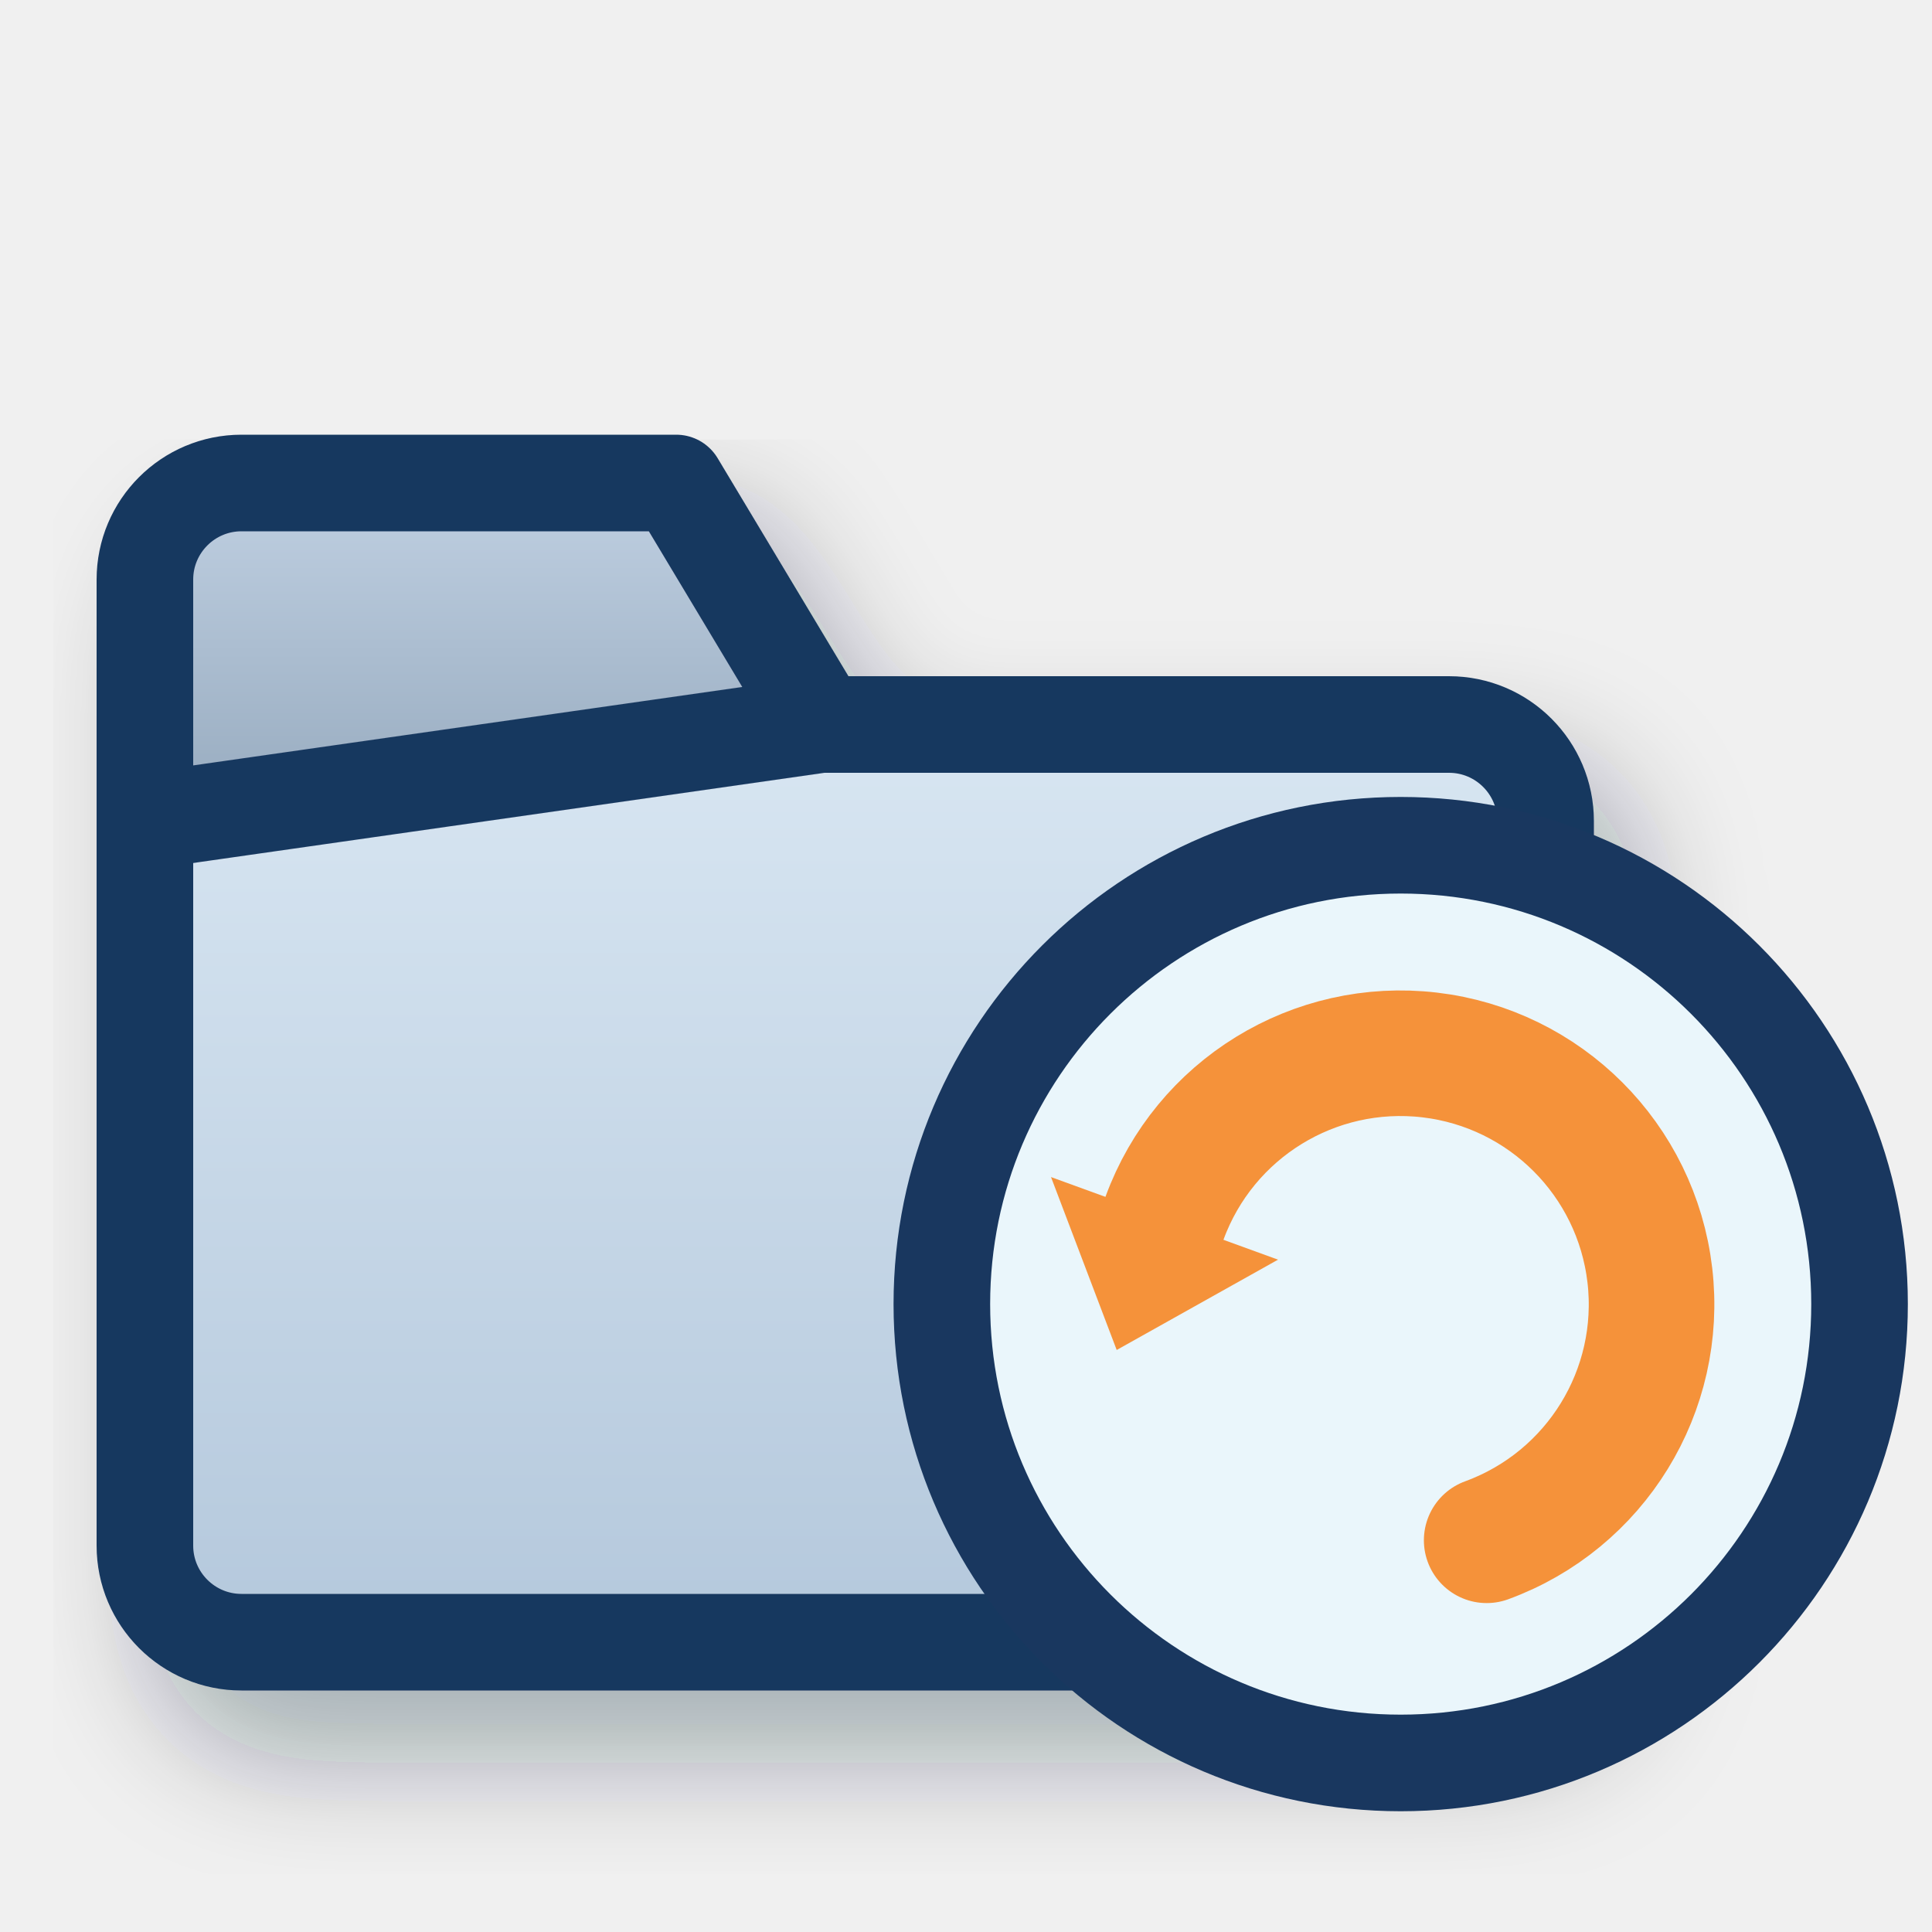
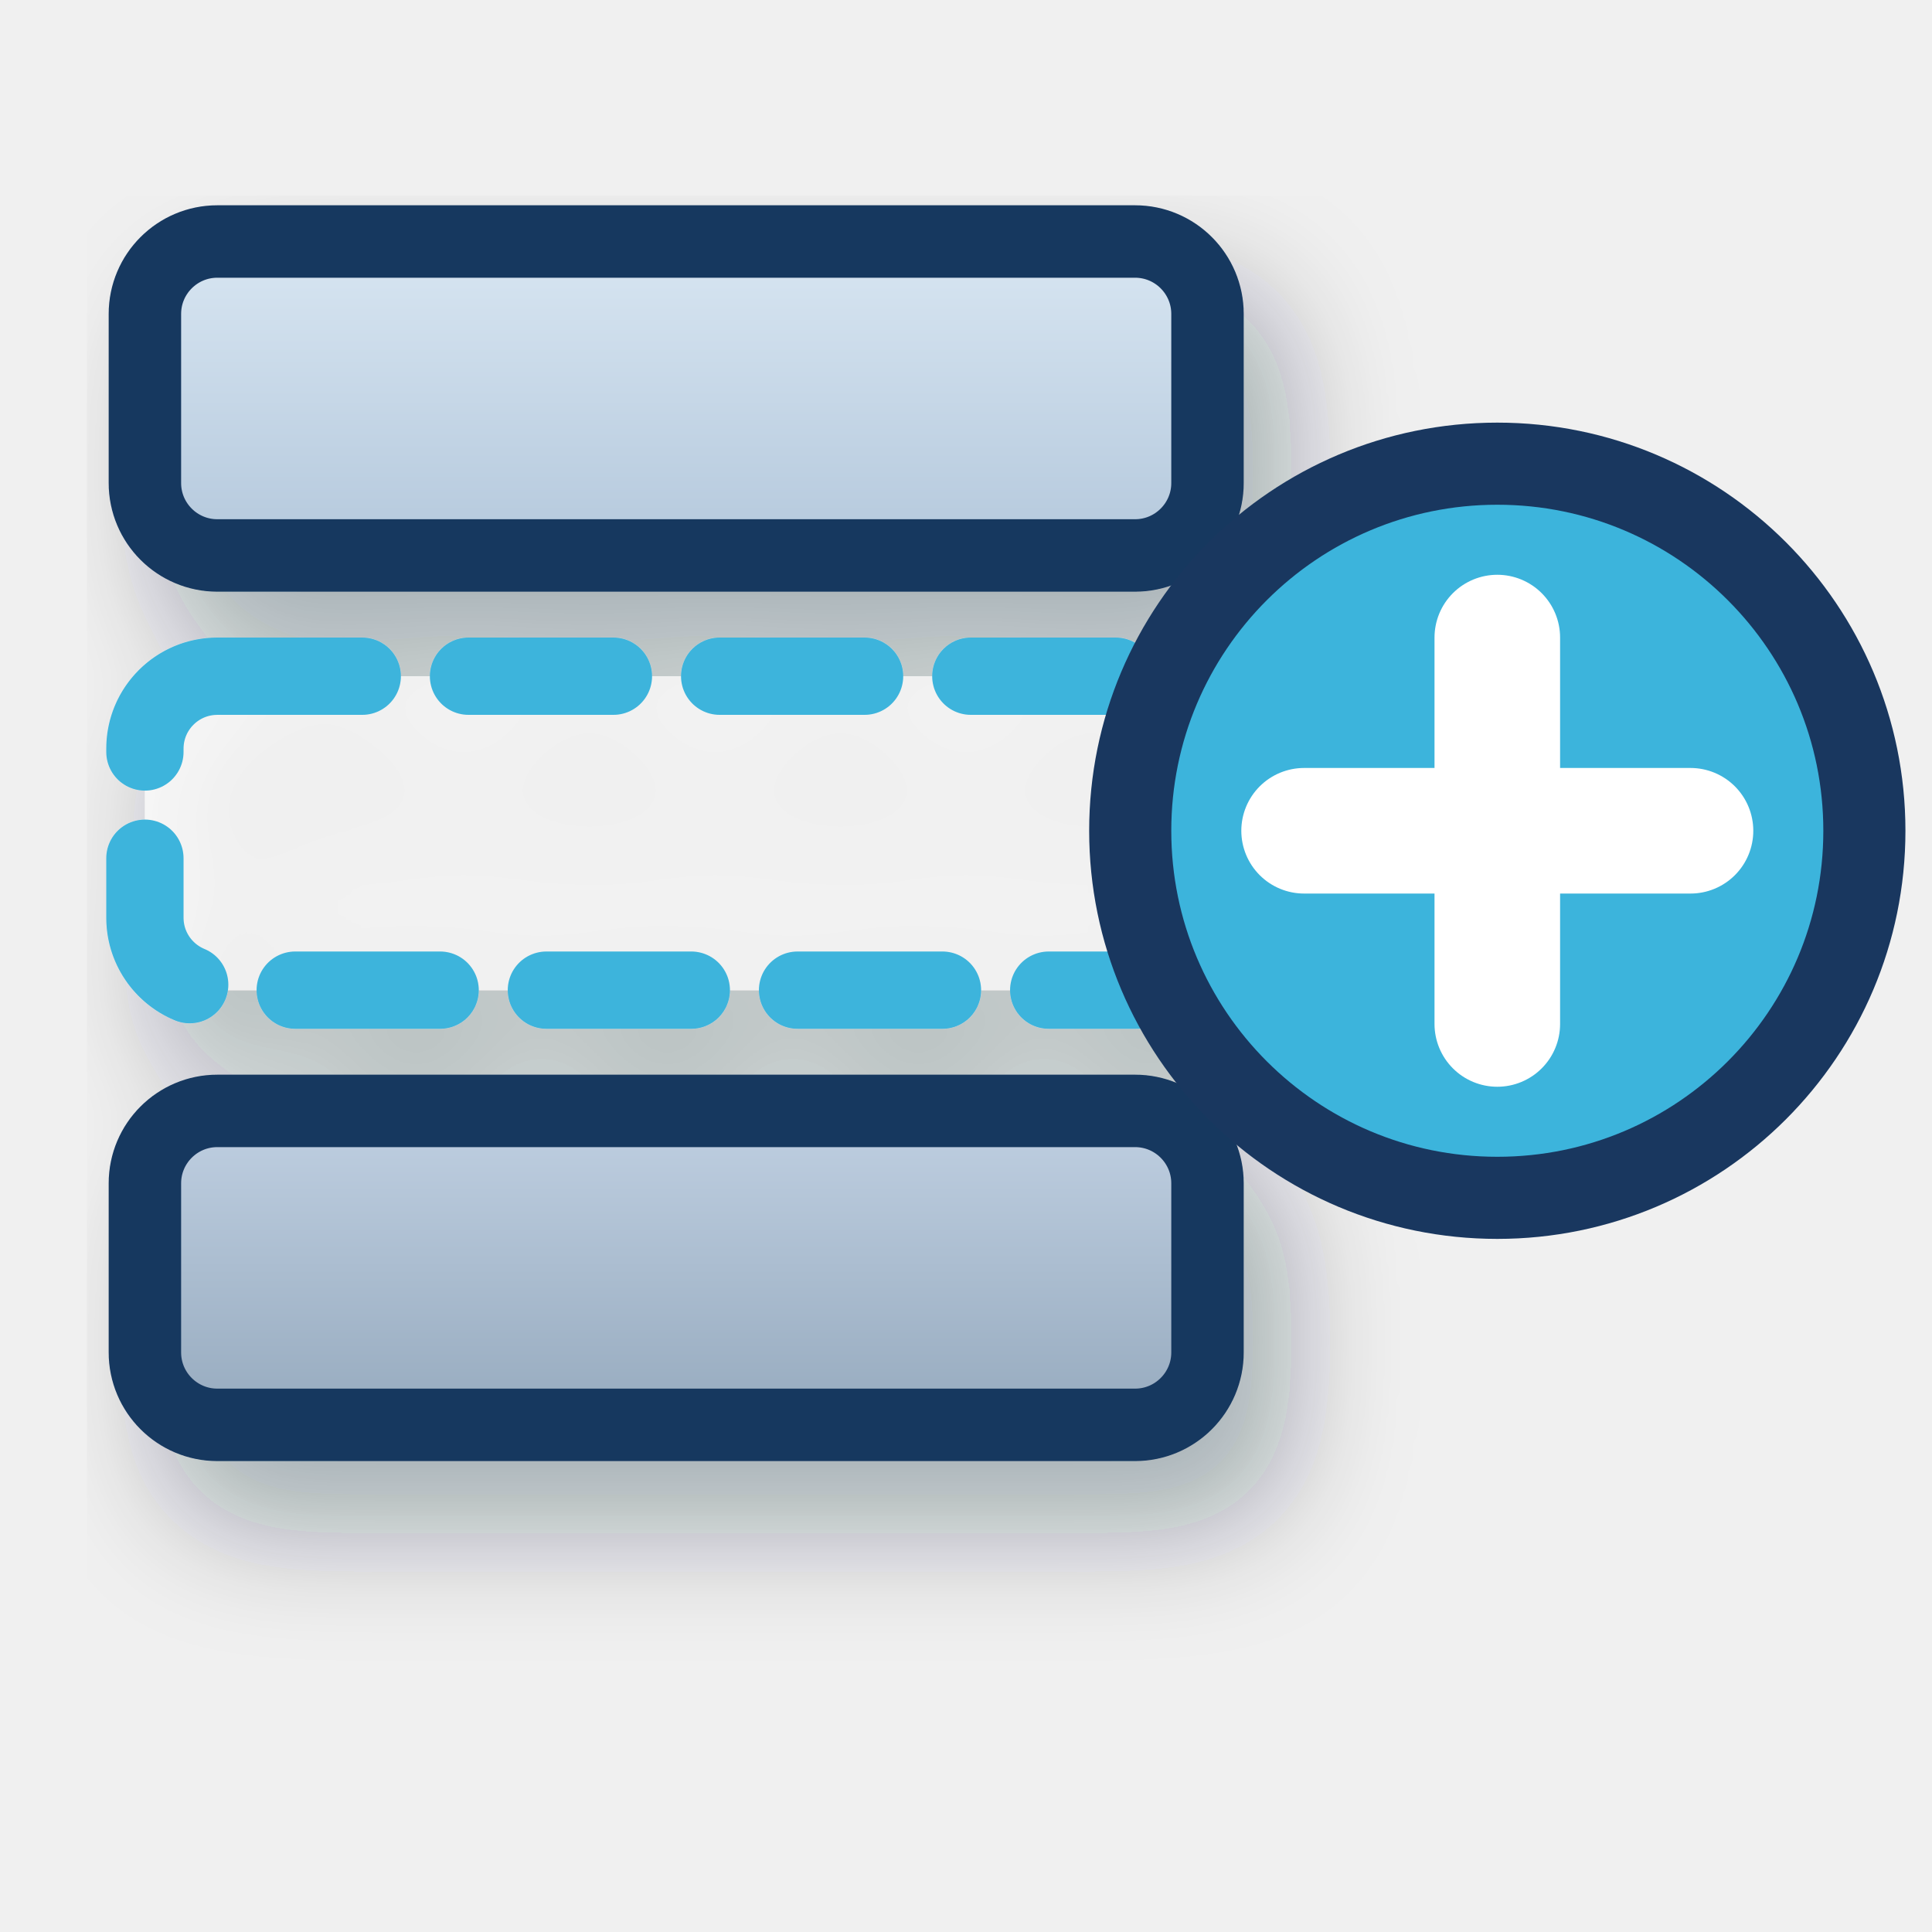
<svg xmlns="http://www.w3.org/2000/svg" width="40" height="40" viewBox="0 0 40 40">
  <defs>
    <filter id="sh" x="-10%" y="-10%" width="130%" height="130%">
      <feDropShadow dx="1" dy="1.5" stdDeviation="1.2" flood-color="#0a1a2e" flood-opacity="0.3" />
    </filter>
    <linearGradient id="bodyG" x1="0" y1="0" x2="0" y2="1">
      <stop offset="0%" stop-color="#D8E6F2" />
      <stop offset="100%" stop-color="#B4C8DC" />
    </linearGradient>
    <linearGradient id="secG" x1="0" y1="0" x2="0" y2="1">
      <stop offset="0%" stop-color="#C0D0E2" />
      <stop offset="100%" stop-color="#96AABE" />
    </linearGradient>
  </defs>
  <g filter="url(#sh)" stroke-linecap="round" stroke-linejoin="round">
-     <rect x="3" y="15" width="29" height="19" rx="2" fill="url(#bodyG)" stroke="#19375F" stroke-width="2" />
-     <path d="M3 17v-5a2 2 0 0 1 2-2h9l3 5z" fill="url(#secG)" stroke="#19375F" stroke-width="2" />
+     <rect x="3" y="5" width="22" height="6.5" rx="1.5" fill="url(#bodyG)" stroke="#19375F" stroke-width="1.5" />
+     <rect x="3" y="14" width="22" height="6.5" rx="1.5" fill="#FFFFFF" fill-opacity="0.6" stroke="#3CB4DC" stroke-width="1.6" stroke-dasharray="3 2.2" />
+     <rect x="3" y="23" width="22" height="6.5" rx="1.5" fill="url(#secG)" stroke="#19375F" stroke-width="1.5" />
  </g>
-   <circle cx="29" cy="27" r="9.5" fill="#EAF6FB" stroke="#19375F" stroke-width="2" />
-   <path d="M30.78,31.89 A5.2,5.2 0 1 0 24.11,25.22" fill="none" stroke="#F5923A" stroke-width="2.6" stroke-linecap="round" />
-   <polygon points="23.12,27.95 21.76,24.37 26.46,26.08" fill="#F5923A" />
+   <circle cx="31" cy="17.2" r="7.6" fill="#3CB4DC" stroke="#19375F" stroke-width="1.7" />
+   <line x1="31" y1="13.2" x2="31" y2="21.2" stroke="#fff" stroke-width="2.6" stroke-linecap="round" />
+   <line x1="27" y1="17.2" x2="35" y2="17.2" stroke="#fff" stroke-width="2.6" stroke-linecap="round" />
</svg>
